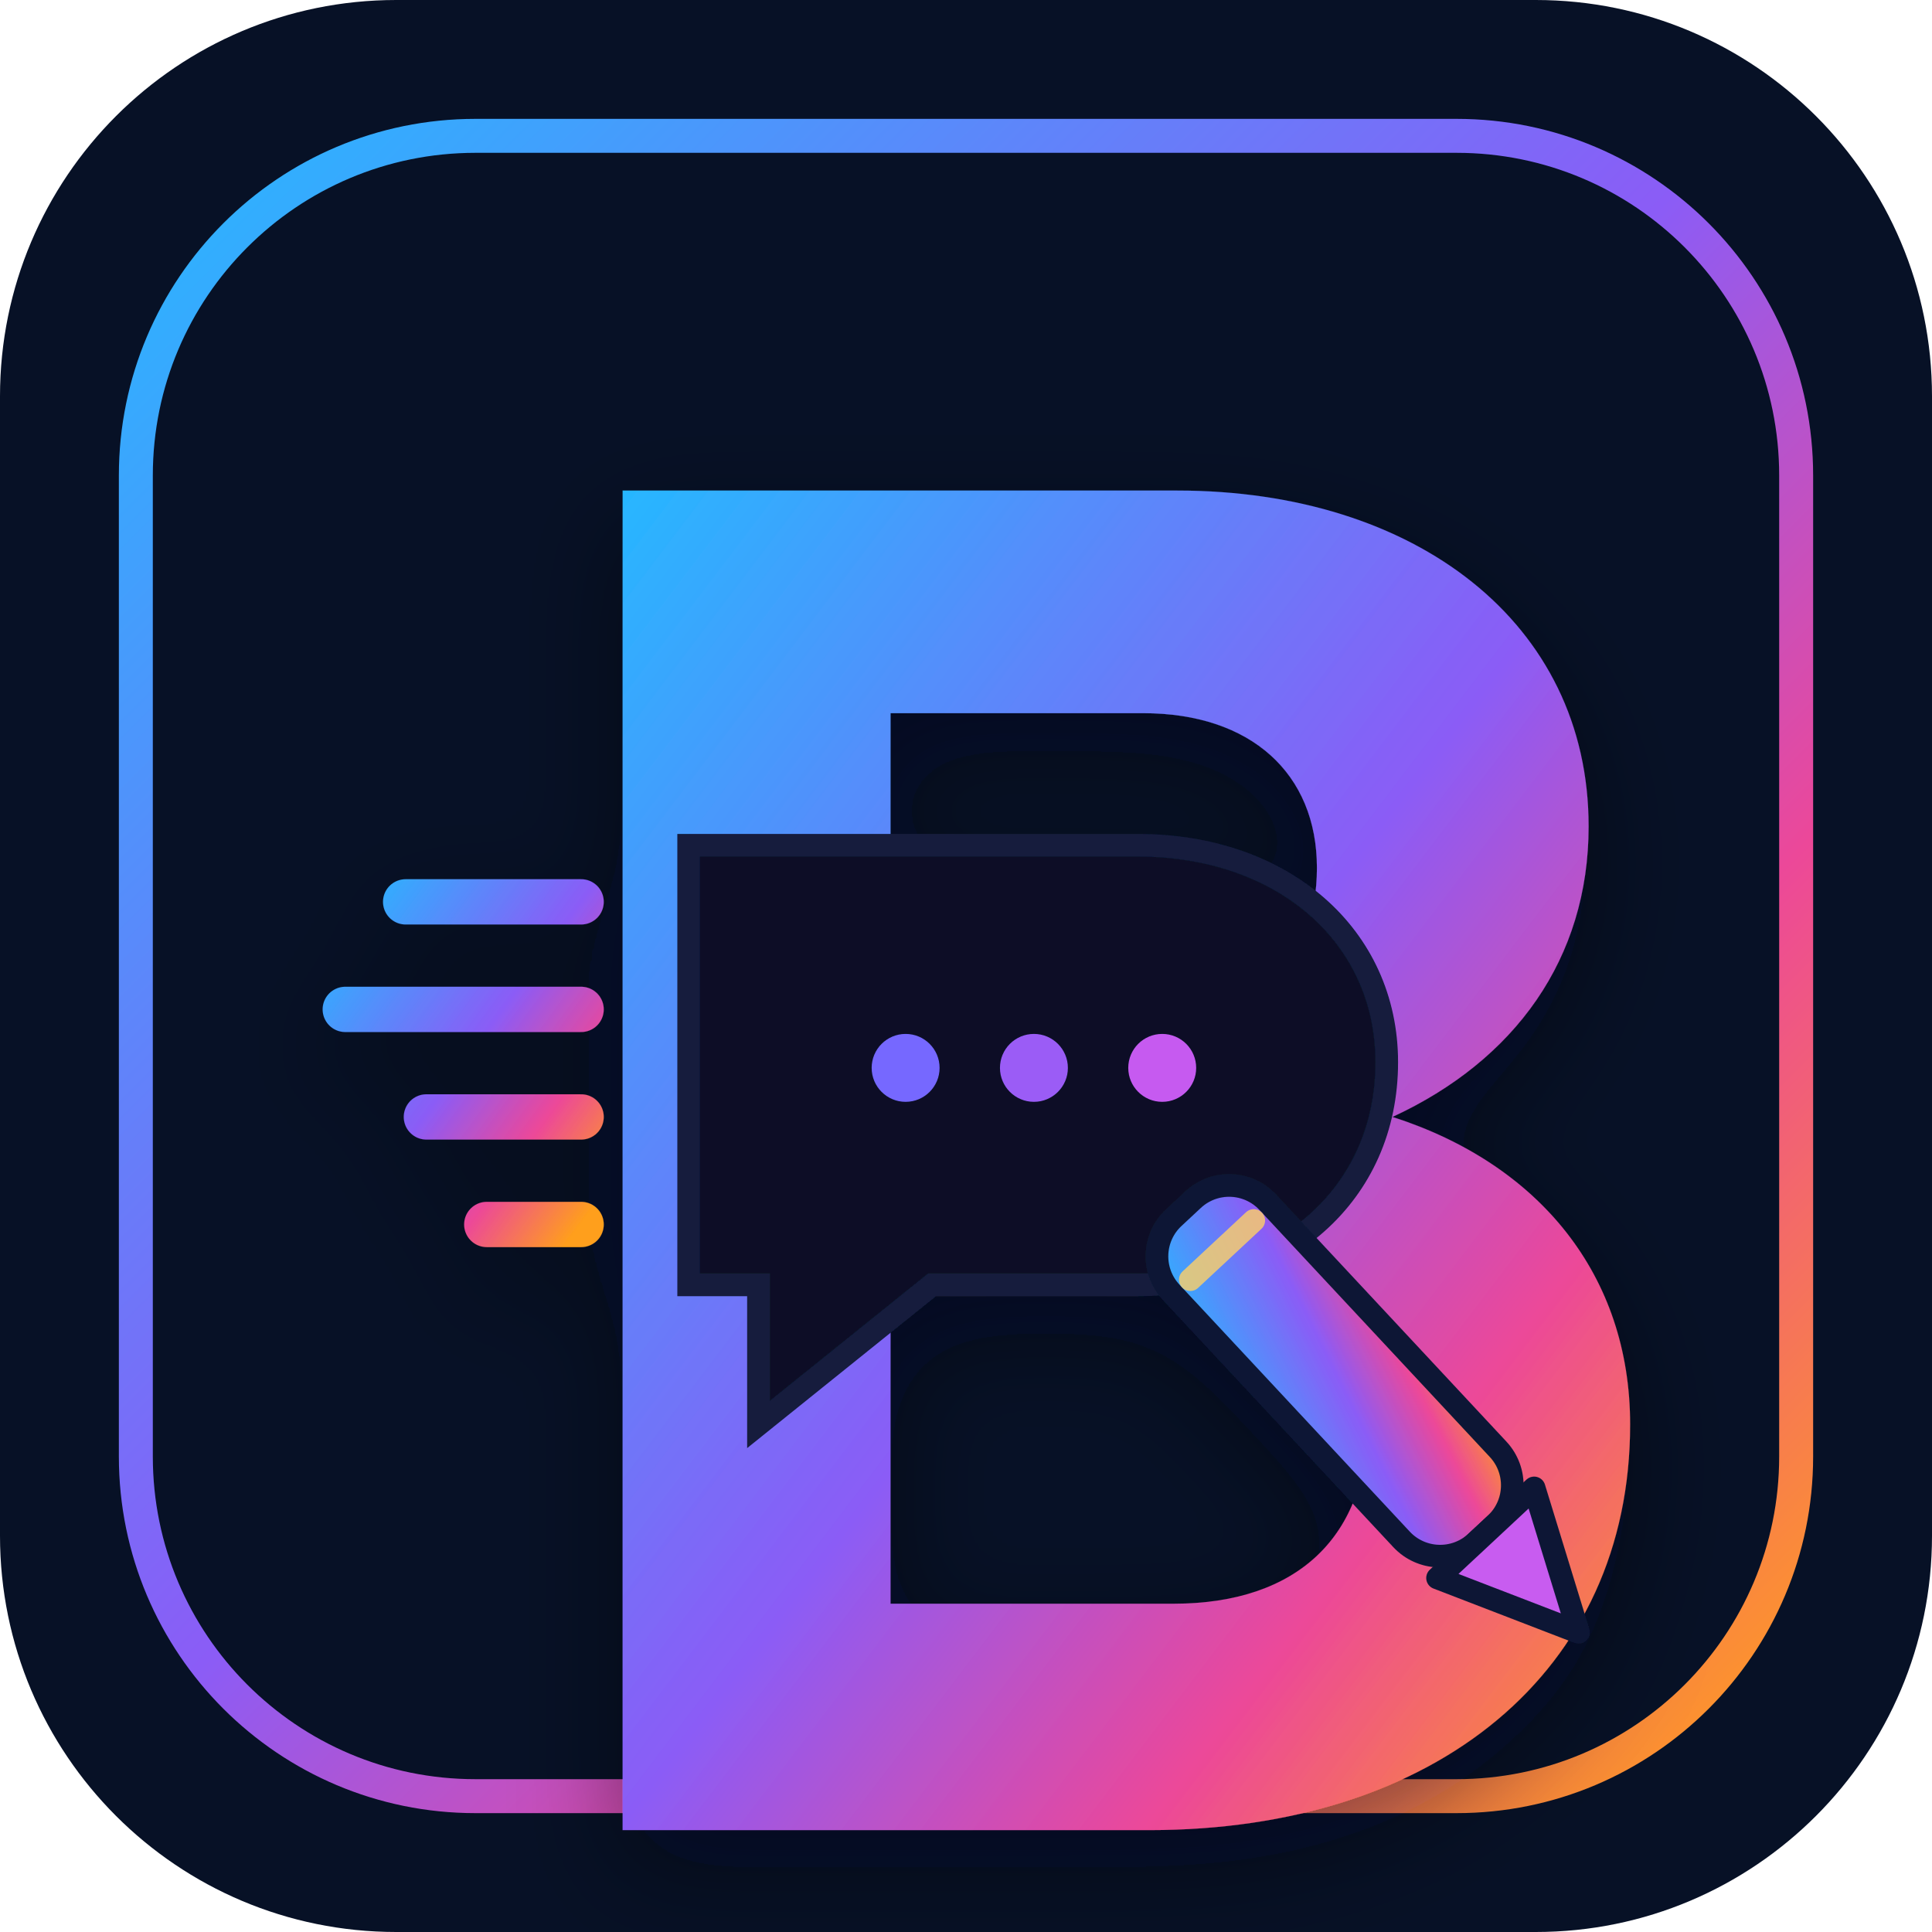
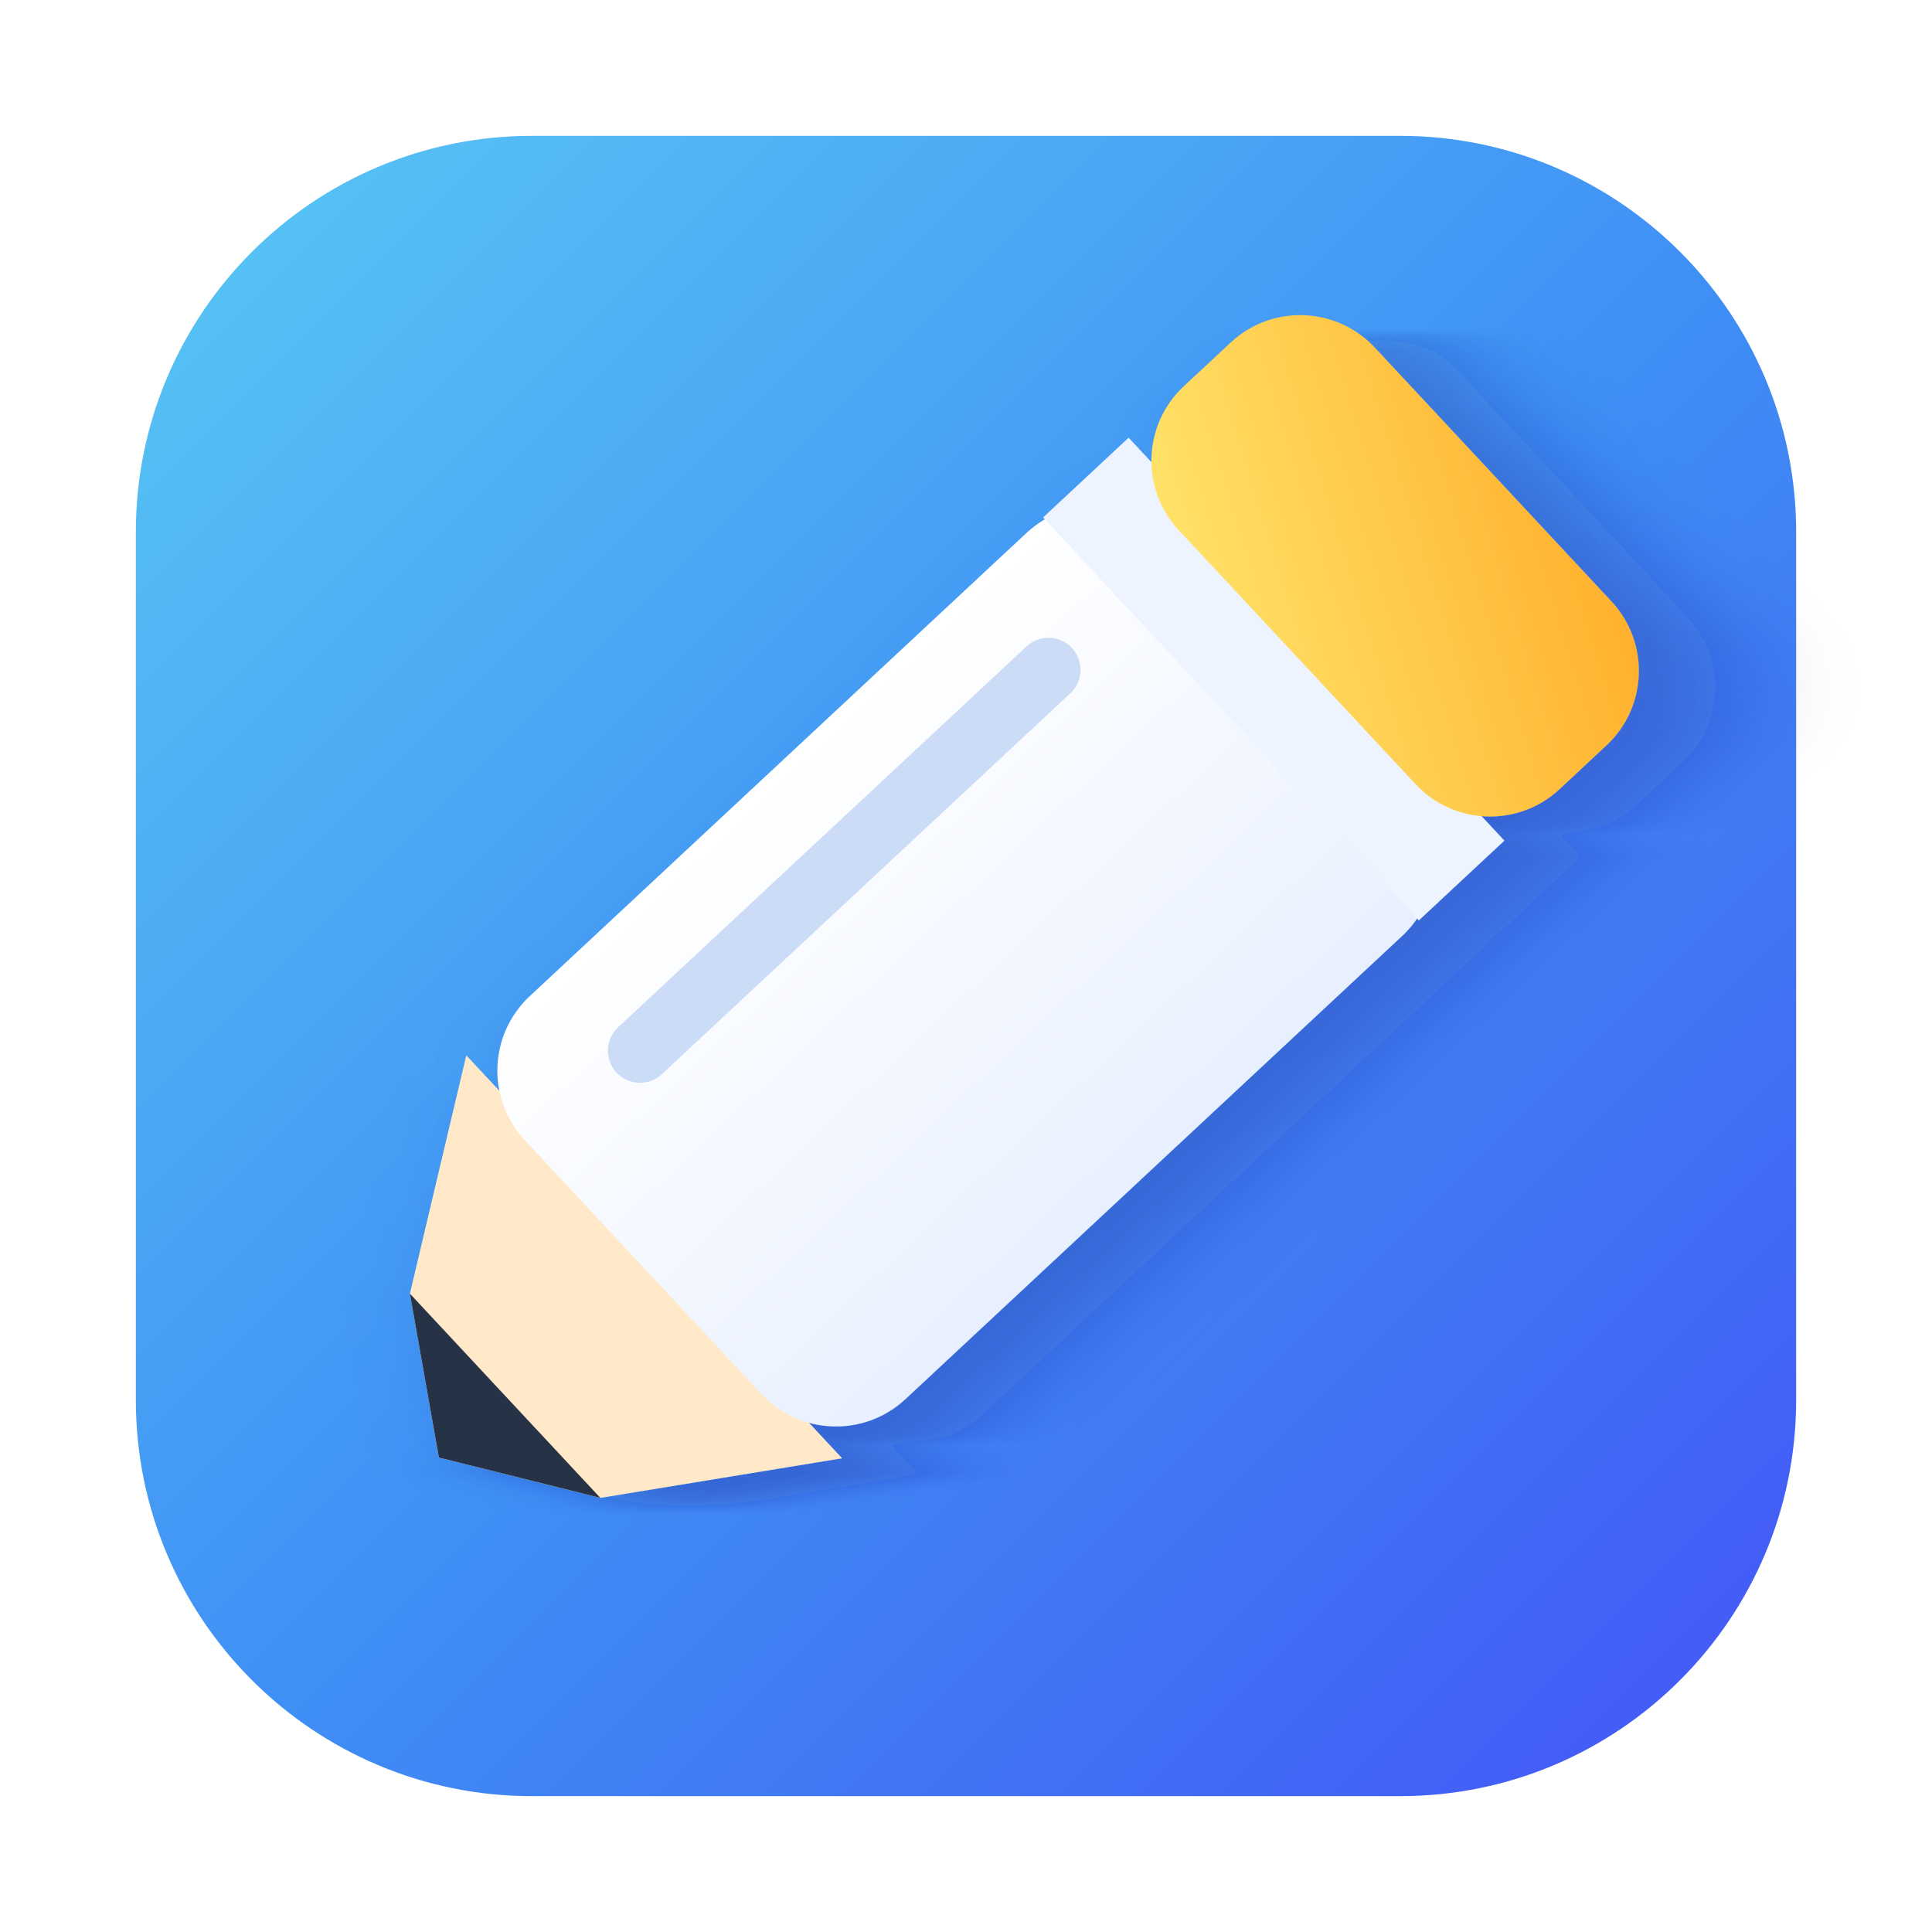
<svg xmlns="http://www.w3.org/2000/svg" viewBox="0 0 1024 1024" role="img" aria-labelledby="title desc">
  <defs>
-     <linearGradient id="frame" x1="0" y1="0" x2="1" y2="1">
-       <stop offset="0" stop-color="#28b7ff" />
-       <stop offset="0.48" stop-color="#8b5cf6" />
-       <stop offset="0.72" stop-color="#ec4899" />
-       <stop offset="1" stop-color="#ff9f1c" />
+     <linearGradient id="background" x1="0" y1="0" x2="1" y2="1">
+       <stop offset="0" stop-color="#58c7f4" />
+       <stop offset="0.52" stop-color="#3f8ff5" />
+       <stop offset="1" stop-color="#4455f6" />
    </linearGradient>
-     <linearGradient id="mark" x1="0" y1="0" x2="1" y2="1">
-       <stop offset="0" stop-color="#27b7ff" />
-       <stop offset="0.5" stop-color="#8b5cf6" />
-       <stop offset="0.76" stop-color="#ec4899" />
-       <stop offset="1" stop-color="#ff9f1c" />
+     <linearGradient id="body" x1="0" y1="0" x2="0" y2="1">
+       <stop offset="0" stop-color="#ffffff" />
+       <stop offset="1" stop-color="#e8f0ff" />
    </linearGradient>
-     <filter id="shadow" x="-20%" y="-20%" width="140%" height="140%">
-       <feDropShadow dx="0" dy="20" stdDeviation="28" flood-color="#00061c" flood-opacity=".45" />
+     <linearGradient id="eraser" x1="0" y1="0" x2="1" y2="1">
+       <stop offset="0" stop-color="#ffe66d" />
+       <stop offset="1" stop-color="#ffad28" />
+     </linearGradient>
+     <filter id="shadow" x="-30%" y="-30%" width="180%" height="180%">
+       <feDropShadow dx="24" dy="34" stdDeviation="24" flood-color="#162a8c" flood-opacity=".30" />
    </filter>
  </defs>
-   <rect width="1024" height="1024" rx="210" fill="#071126" />
-   <rect x="72" y="72" width="880" height="880" rx="180" fill="none" stroke="url(#frame)" stroke-width="18" />
-   <g filter="url(#shadow)">
-     <path d="M330 260h294c126 0 218 70 218 178 0 70-39 124-104 154 78 25 126 84 126 163 0 131-103 215-255 215H330V260zm142 118v164h135c58 0 91-31 91-82 0-50-35-82-92-82H472zm0 273v199h150c66 0 103-36 103-97 0-64-39-102-106-102H472z" fill="url(#mark)" />
-     <path d="M365 448h238c77 0 132 48 132 115 0 70-55 118-132 118H494l-92 74v-74h-37z" fill="#081127" stroke="#121c3d" stroke-width="12" />
-     <circle cx="480" cy="566" r="18" fill="#7667ff" />
-     <circle cx="548" cy="566" r="18" fill="#9b5cf6" />
-     <circle cx="616" cy="566" r="18" fill="#c65af0" />
-     <path d="M308 478h-93M308 535h-125M308 592h-82M308 649h-50" fill="none" stroke="url(#mark)" stroke-width="24" stroke-linecap="round" />
-     <g transform="rotate(-43 705 724)">
-       <rect x="670" y="610" width="70" height="235" rx="28" fill="url(#mark)" stroke="#101936" stroke-width="12" />
-       <path d="M670 845h70l-35 72z" fill="#c85cf0" stroke="#101936" stroke-width="12" stroke-linejoin="round" />
-       <path d="M682 640h46" stroke="#ffd166" stroke-width="12" stroke-linecap="round" opacity=".8" />
-     </g>
+   <rect x="72" y="72" width="880" height="880" rx="210" fill="url(#background)" />
+   <g id="pencil" transform="rotate(-43 512 512)" filter="url(#shadow)">
+     <path d="M178 438 286 366v292l-108-72-48-74z" fill="#ffe9c8" />
+     <path d="M178 438v148l-48-74z" fill="#283044" />
+     <rect x="278" y="366" width="468" height="292" rx="54" fill="url(#body)" />
+     <rect x="338" y="410" width="330" height="34" rx="17" fill="#c6d8f6" opacity=".9" />
+     <rect x="704" y="366" width="62" height="292" fill="#edf3ff" />
+     <rect x="752" y="366" width="142" height="292" rx="54" fill="url(#eraser)" />
  </g>
</svg>
